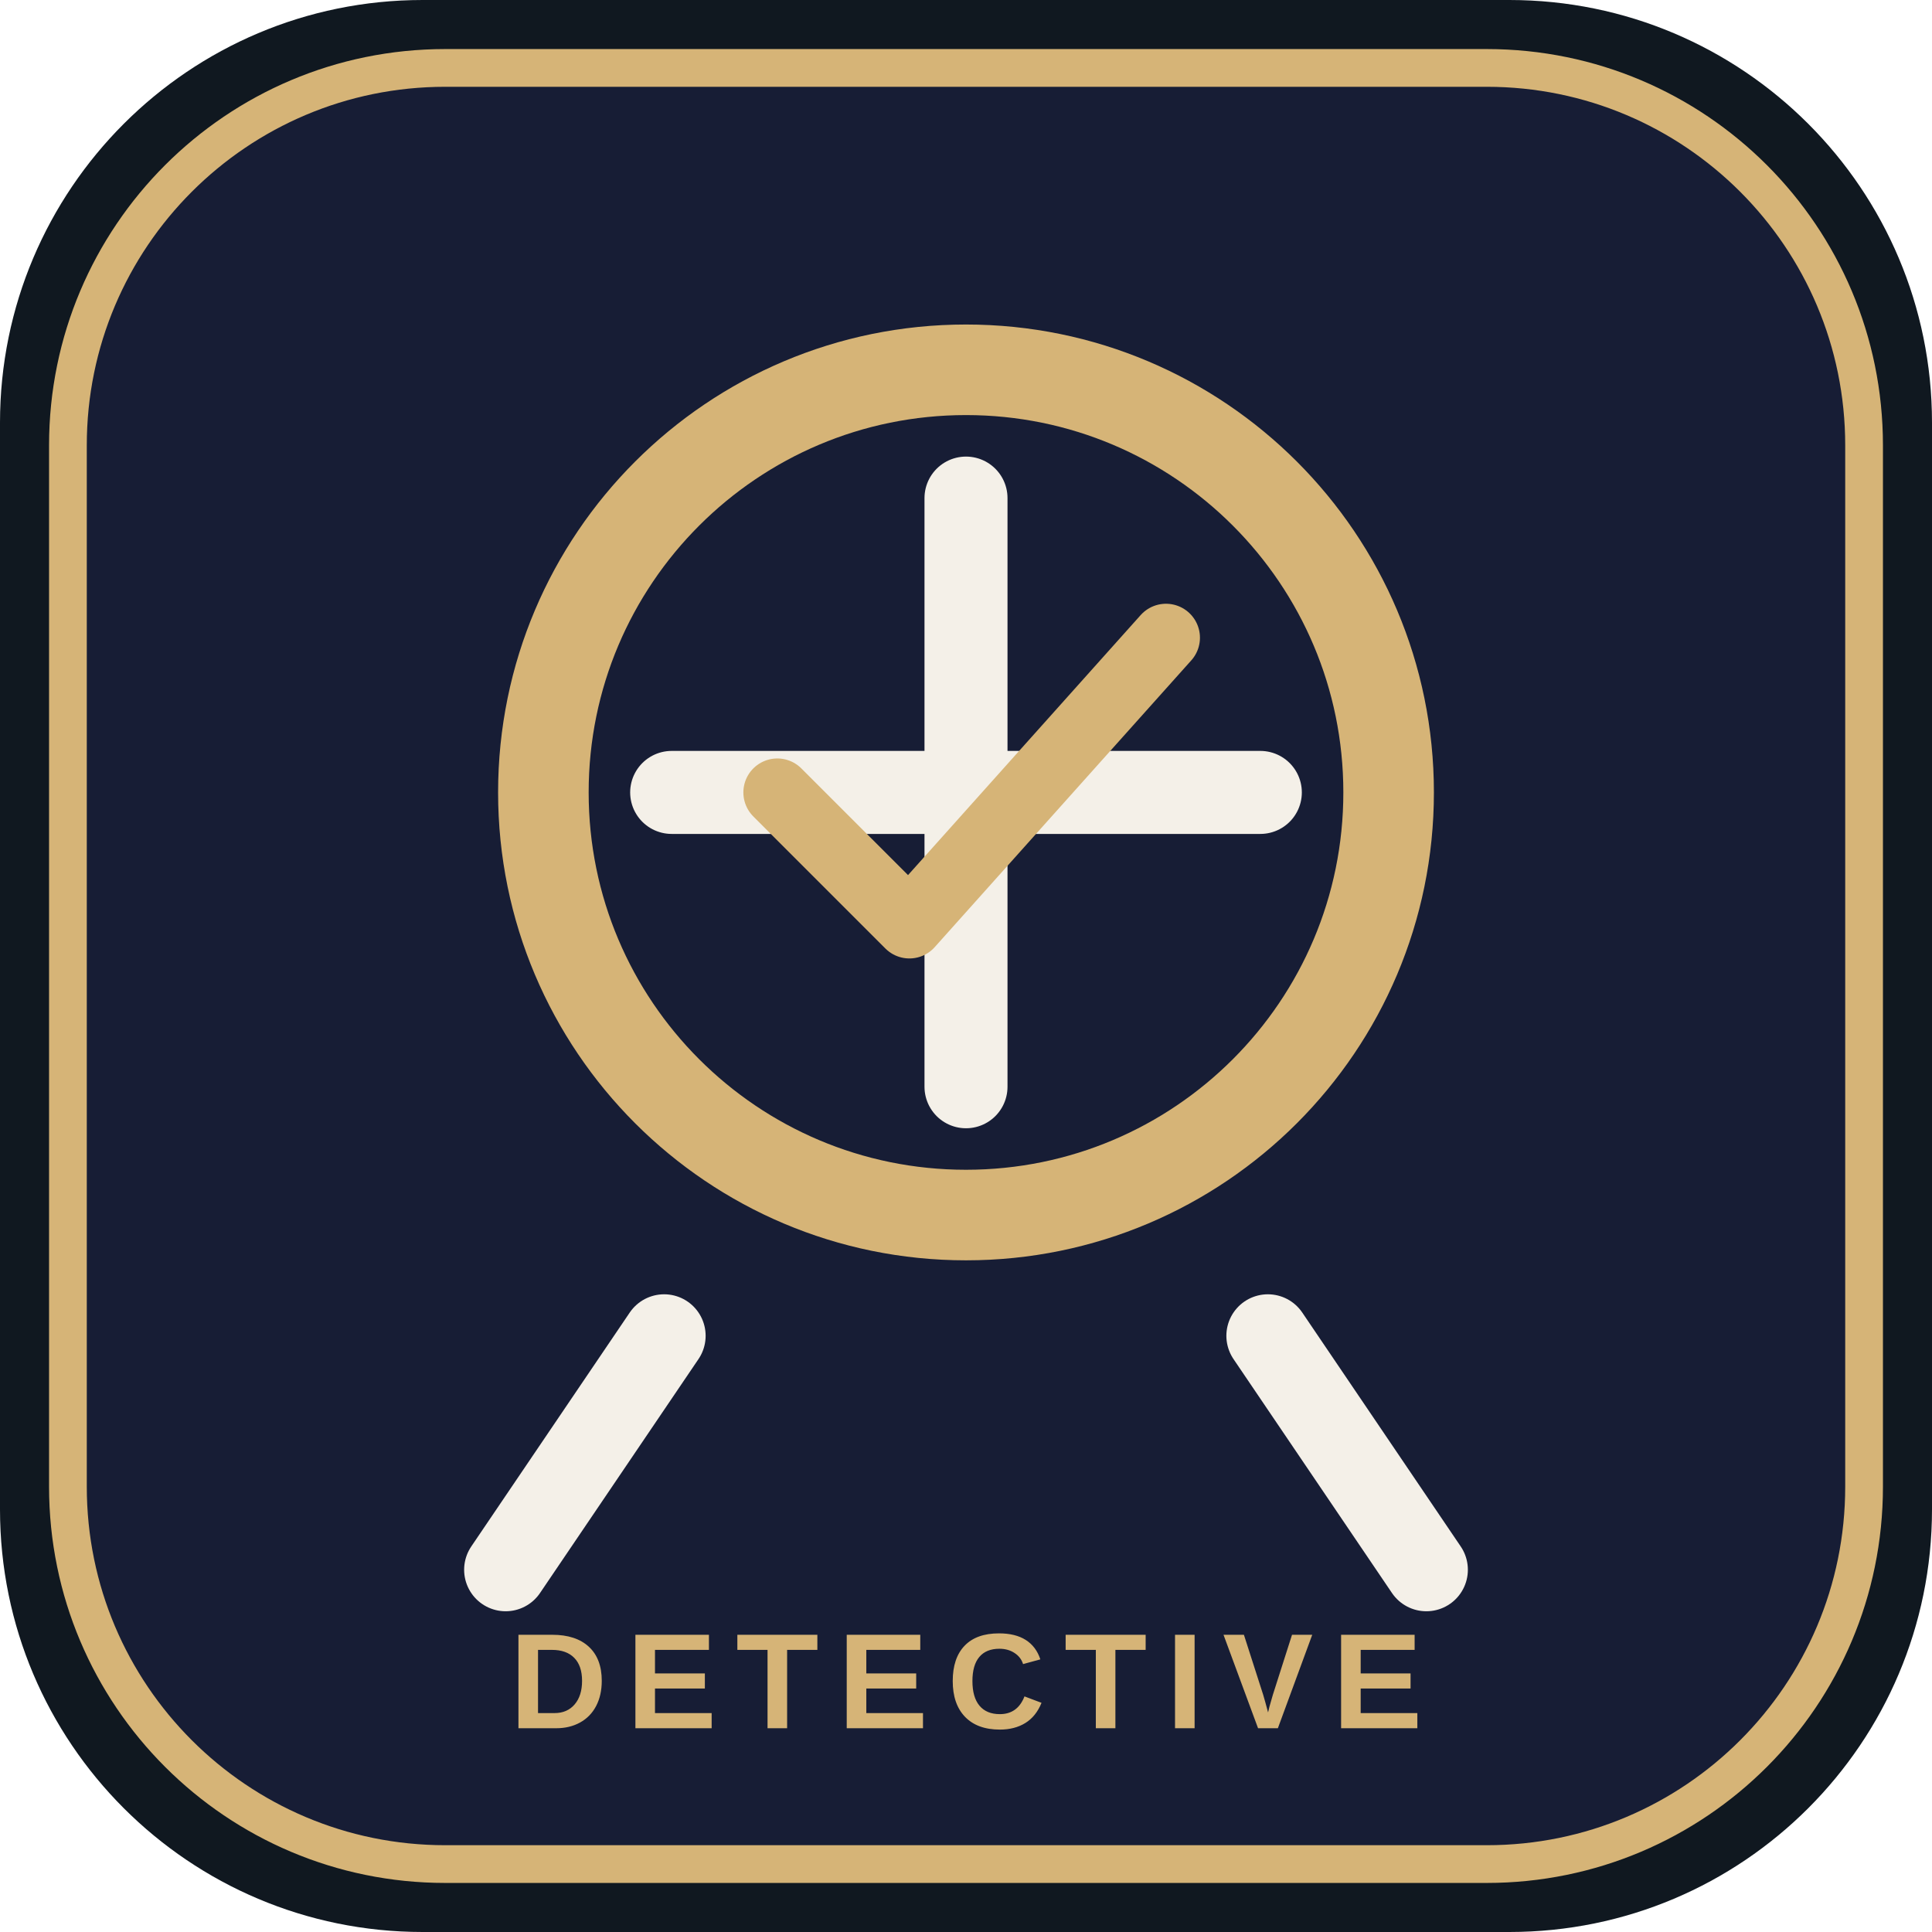
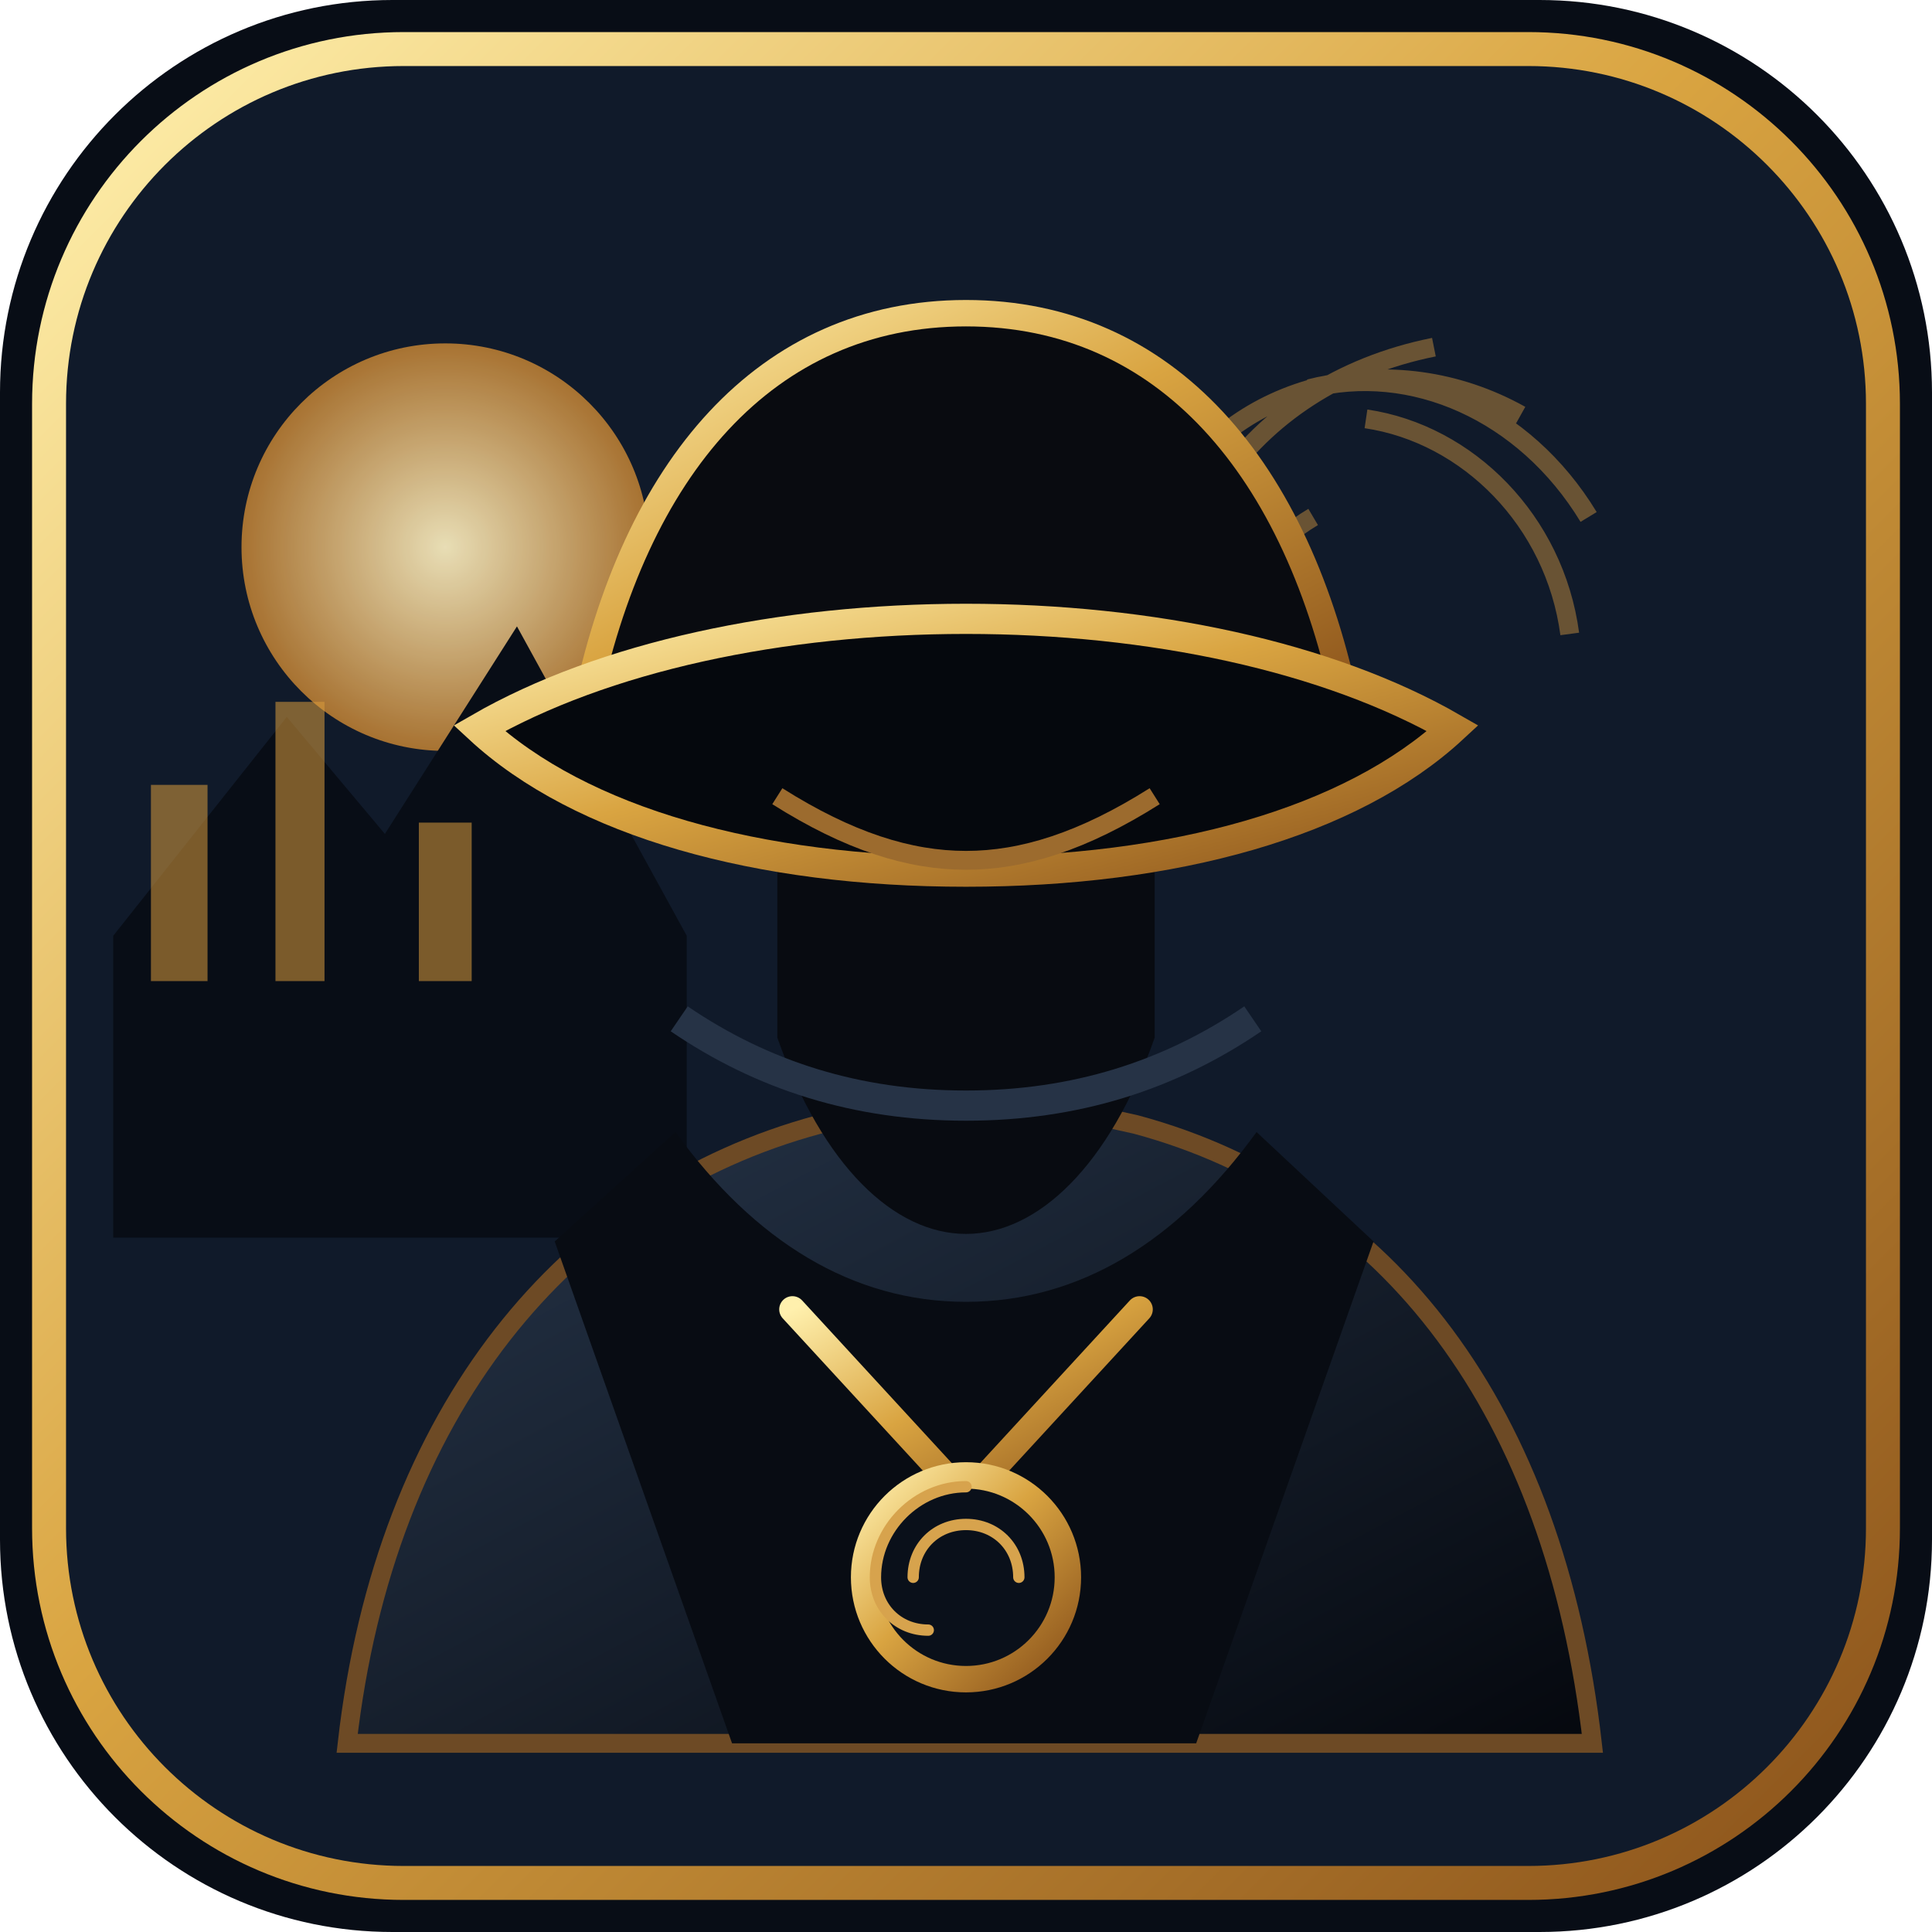
<svg xmlns="http://www.w3.org/2000/svg" viewBox="0 0 512 512">
-   <rect width="512" height="512" rx="112" fill="#101820" />
-   <rect x="18" y="18" width="476" height="476" rx="100" fill="#171d35" stroke="#d6b477" stroke-width="10" />
-   <circle cx="256" cy="210" r="112" fill="none" stroke="#d6b477" stroke-width="24" />
-   <path d="M178 210h156M256 132v156M176 354l-42 62m202-62 42 62" fill="none" stroke="#f4f0e8" stroke-width="22" stroke-linecap="round" />
-   <path d="M206 210l35 35 68-76" fill="none" stroke="#d6b477" stroke-width="18" stroke-linecap="round" stroke-linejoin="round" />
-   <text x="256" y="458" text-anchor="middle" font-family="Arial,sans-serif" font-size="36" font-weight="700" letter-spacing="5" fill="#d6b477">DETECTIVE</text>
+   <defs>
+     <linearGradient id="gold" x1="0" y1="0" x2="1" y2="1">
+       <stop offset="0" stop-color="#fff0ad" />
+       <stop offset=".45" stop-color="#d9a441" />
+       <stop offset="1" stop-color="#8b531b" />
+     </linearGradient>
+     <linearGradient id="coat" x1="0" y1="0" x2="1" y2="1">
+       <stop offset="0" stop-color="#27364b" />
+       <stop offset="1" stop-color="#05080e" />
+     </linearGradient>
+     <radialGradient id="moon">
+       <stop offset="0" stop-color="#fff2c4" />
+       <stop offset="1" stop-color="#b77b32" />
+     </radialGradient>
+   </defs>
+   <rect width="512" height="512" rx="104" fill="#080d16" />
+   <rect x="13" y="13" width="486" height="486" rx="94" fill="#101a2a" stroke="url(#gold)" stroke-width="9" />
+   <circle cx="118" cy="145" r="54" fill="url(#moon)" opacity=".9" />
+   <path d="M30 248 76 190l26 31 35-55 45 82v80H30Z" fill="#080d16" />
+   <path d="M40 260h15v-52h-15zm33 0h13v-74H73zm38 0h14v-42h-14z" fill="#d99a3c" opacity=".55" />
+   <g opacity=".5" fill="none" stroke="#c28b3d" stroke-width="5">
+     <path d="M380 92c-50 10-78 53-69 99m92-81c-34-19-76-9-94 23m112 4c-17-28-47-41-74-34m69 65c-4-30-27-53-54-57m-38 92c-8-25 2-53 24-66" />
+   </g>
+   <path d="M92 462c10-88 58-146 125-164l39-10 45 10c67 18 111 76 121 164Z" fill="url(#coat)" stroke="#6d4a25" stroke-width="5" />
+   <path d="M179 300c21 29 47 45 77 45s56-16 77-45l31 29-47 133H194l-47-133Z" fill="#080c13" />
+   <path d="M206 213c0-54 21-93 50-93s50 39 50 93v62c-12 34-31 52-50 52s-38-18-50-52Z" fill="#080b11" />
+   <path d="M155 188c13-64 48-105 101-105s88 41 101 105c-40-16-76-23-101-23s-61 7-101 23Z" fill="#090b10" stroke="url(#gold)" stroke-width="7" />
+   <path d="M127 193c33-19 80-29 129-29s96 10 129 29c-27 25-74 38-129 38s-102-13-129-38Z" fill="#05080d" stroke="url(#gold)" stroke-width="8" />
+   <path d="M206 211c19 12 35 17 50 17s31-5 50-17" fill="none" stroke="#9c6b2e" stroke-width="5" />
+   <path d="M180 270c22 15 47 23 76 23s54-8 76-23" fill="none" stroke="#263346" stroke-width="8" />
+   <path d="M210 347l46 50 46-50" fill="none" stroke="url(#gold)" stroke-width="7" stroke-linecap="round" stroke-linejoin="round" />
+   <circle cx="256" cy="418" r="27" fill="#0a101a" stroke="url(#gold)" stroke-width="7" />
+   <path d="M242 418c0-8 6-14 14-14s14 6 14 14m-38 0c0-13 11-24 24-24m-24 24c0 8 6 14 14 14" fill="none" stroke="#d7a34d" stroke-width="3" stroke-linecap="round" />
+   <path d="M50 475h412" stroke="url(#gold)" stroke-width="4" />
</svg>
